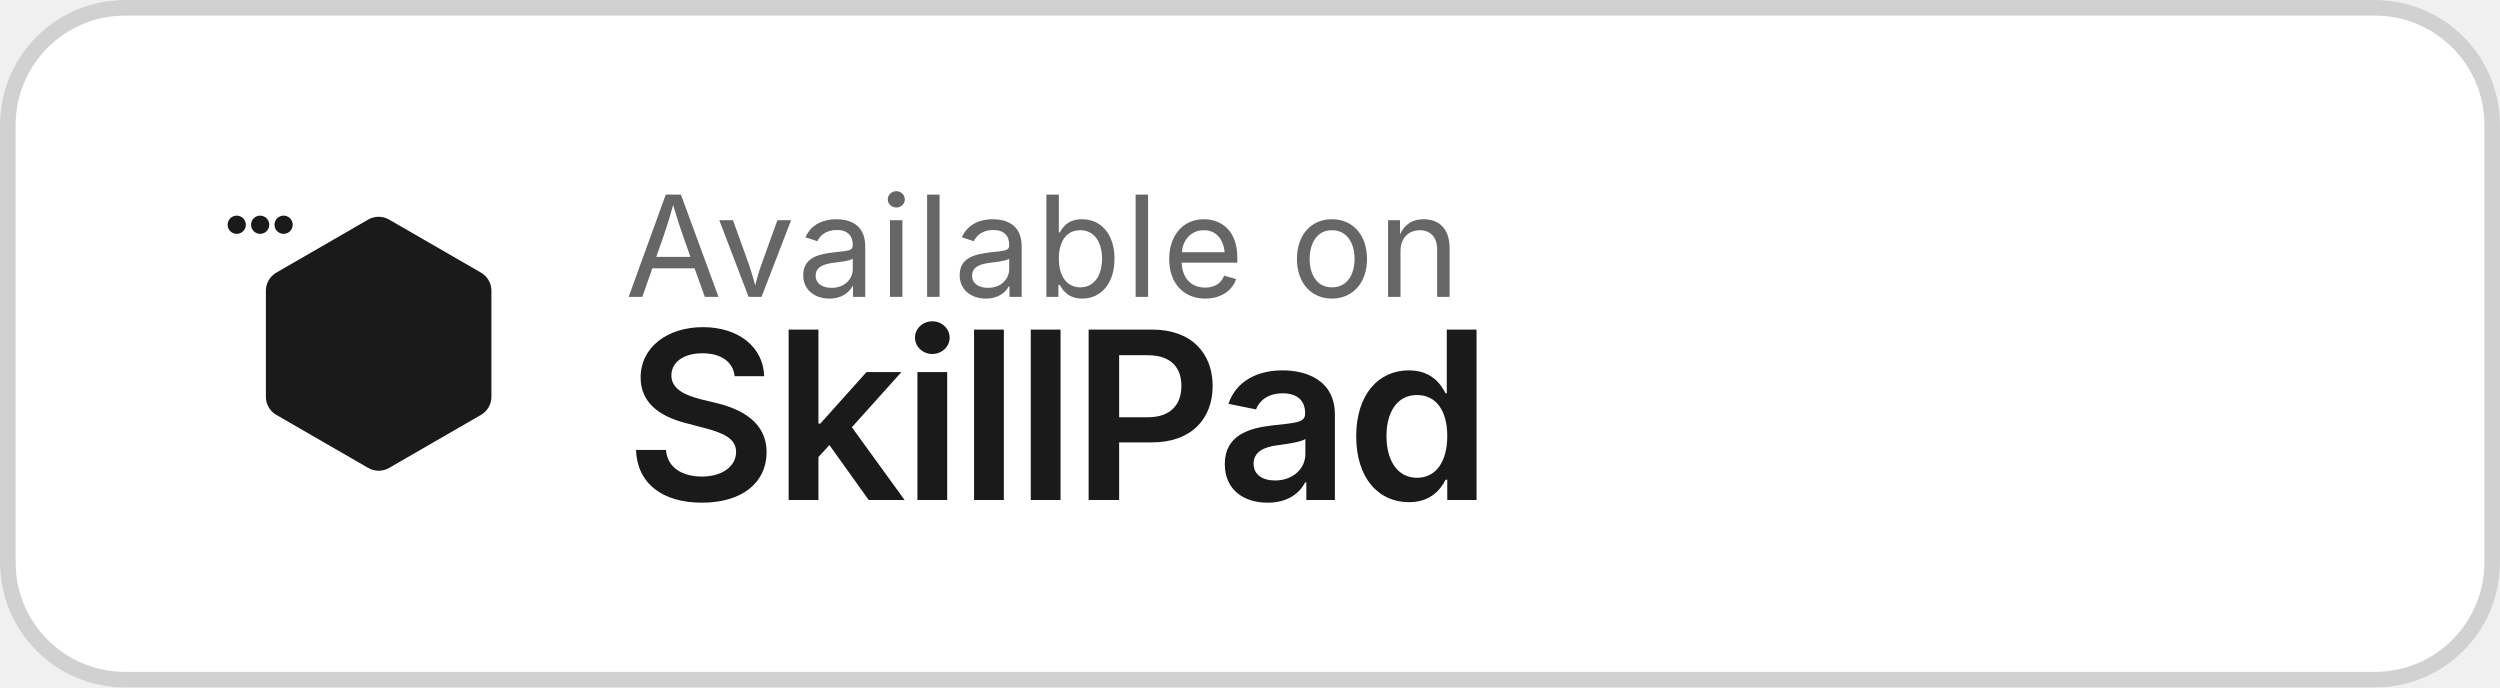
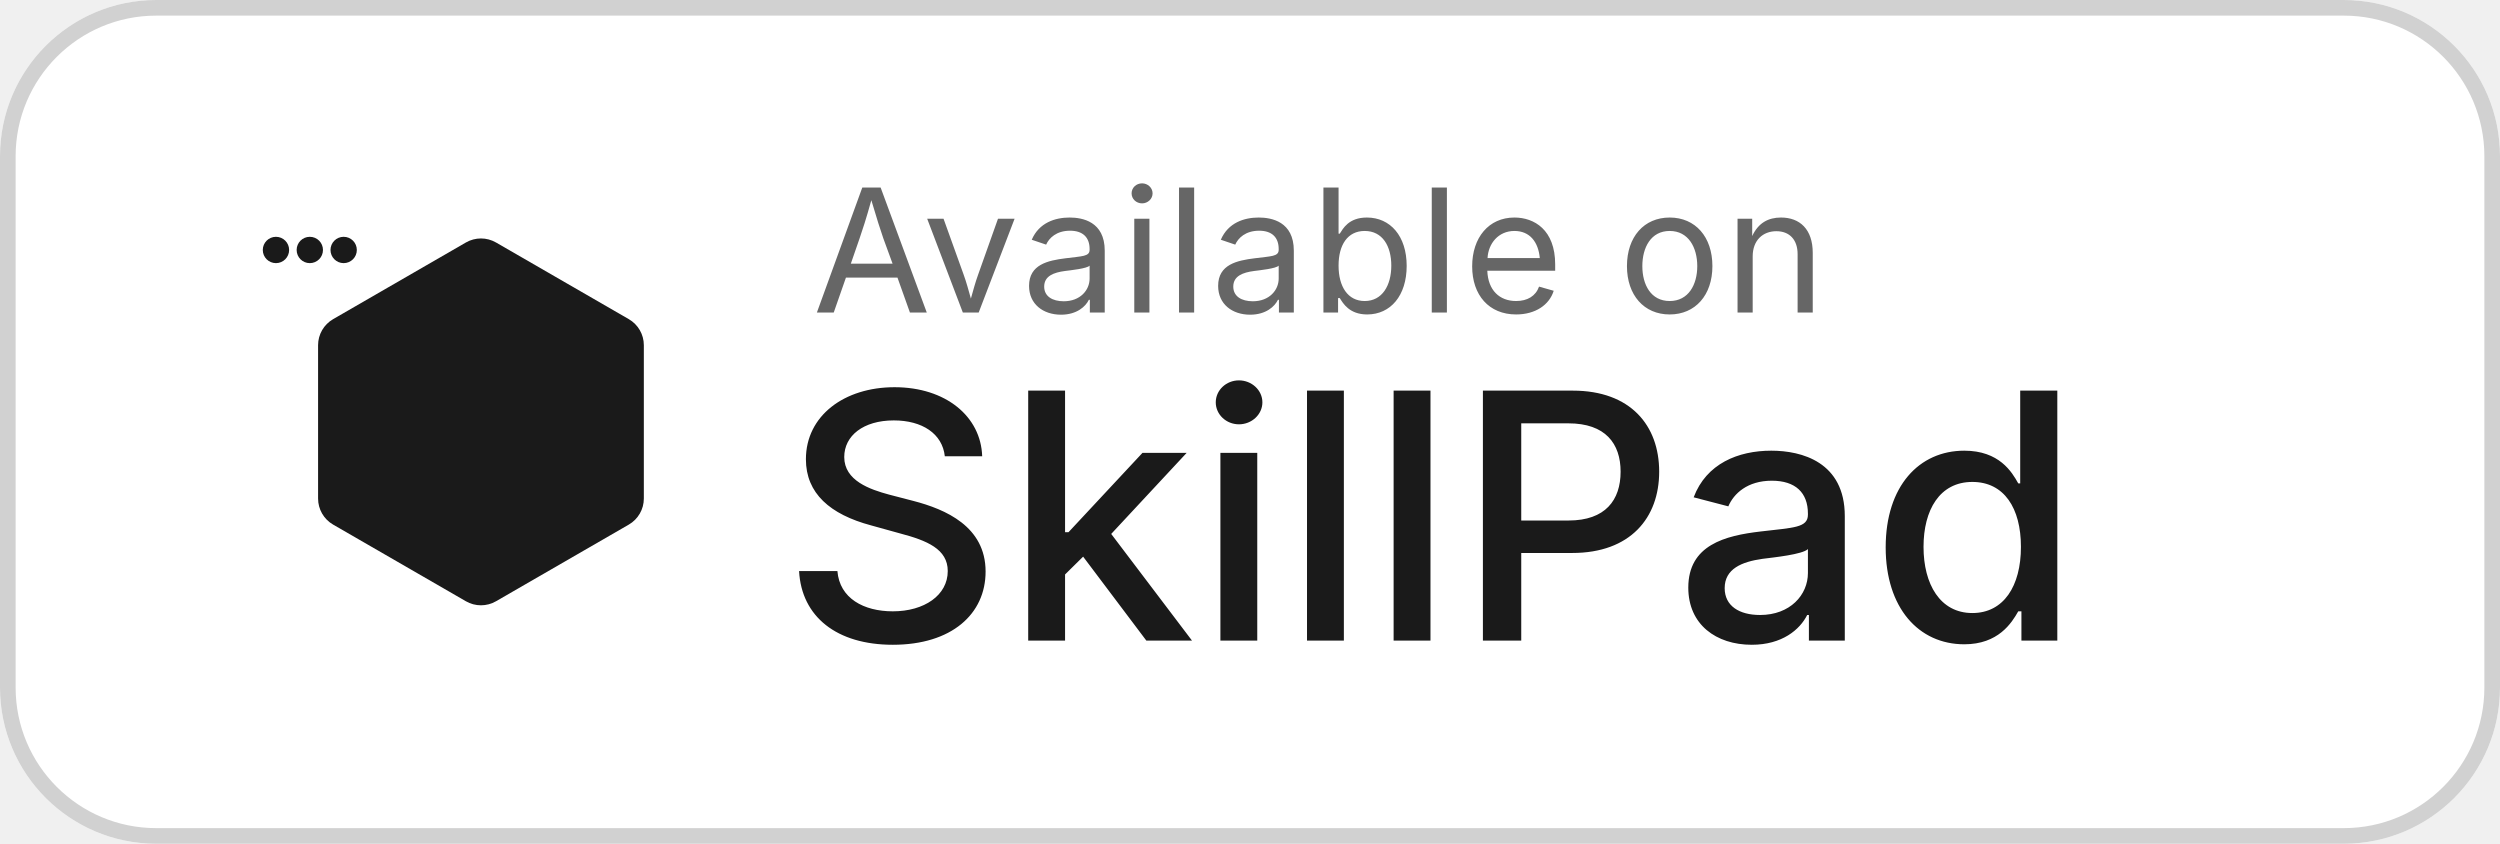
- <svg xmlns="http://www.w3.org/2000/svg" width="160" height="44" viewBox="0 0 160 44" role="img" aria-label="Available on SkillPad">
-   <rect width="160" height="44" rx="8" fill="#ffffff" />
-   <rect x="0.5" y="0.5" width="159" height="43" rx="7.5" fill="none" stroke="#d1d1d1" />
-   <svg x="14" y="13" width="18" height="18" viewBox="113 150 540 540">
+ <svg xmlns="http://www.w3.org/2000/svg" width="160" height="54" viewBox="0 0 160 54" role="img" aria-label="Available on SkillPad">
+   <rect width="160" height="54" rx="10" fill="#ffffff" />
+   <rect x="0.5" y="0.5" width="159" height="53" rx="9.5" fill="none" stroke="#d1d1d1" />
+   <svg x="16" y="14" width="26" height="26" viewBox="113 150 540 540">
    <path d="M400 181.547C412.376 174.402 427.624 174.402 440 181.547L616.506 283.453C628.882 290.598 636.506 303.803 636.506 318.094V521.906C636.506 536.197 628.882 549.402 616.506 556.547L440 658.453C427.624 665.598 412.376 665.598 400 658.453L223.494 556.547C211.118 549.402 203.494 536.197 203.494 521.906V318.094C203.494 303.803 211.118 290.598 223.494 283.453L400 181.547Z" fill="#1a1a1a" />
    <circle cx="147.5" cy="191.5" r="17.5" fill="#1a1a1a" />
    <circle cx="192.5" cy="191.5" r="17.5" fill="#1a1a1a" />
    <circle cx="237.5" cy="191.5" r="17.5" fill="#1a1a1a" />
  </svg>
-   <text x="40" y="19" font-family="-apple-system, BlinkMacSystemFont, 'Segoe UI', system-ui, sans-serif" font-size="9" font-weight="400" fill="#666666" letter-spacing="0.2">Available on</text>
-   <text x="40" y="32" font-family="-apple-system, BlinkMacSystemFont, 'Segoe UI', system-ui, sans-serif" font-size="15" font-weight="600" fill="#1a1a1a" letter-spacing="-0.3">SkillPad</text>
+   <text x="52" y="20" font-family="-apple-system, BlinkMacSystemFont, 'Segoe UI', system-ui, sans-serif" font-size="11" font-weight="400" fill="#666666" letter-spacing="0.2">Available on</text>
+   <text x="50" y="41" font-family="-apple-system, BlinkMacSystemFont, 'Segoe UI', system-ui, sans-serif" font-size="22" font-weight="500" fill="#1a1a1a" letter-spacing="0">SkillPad</text>
</svg>
